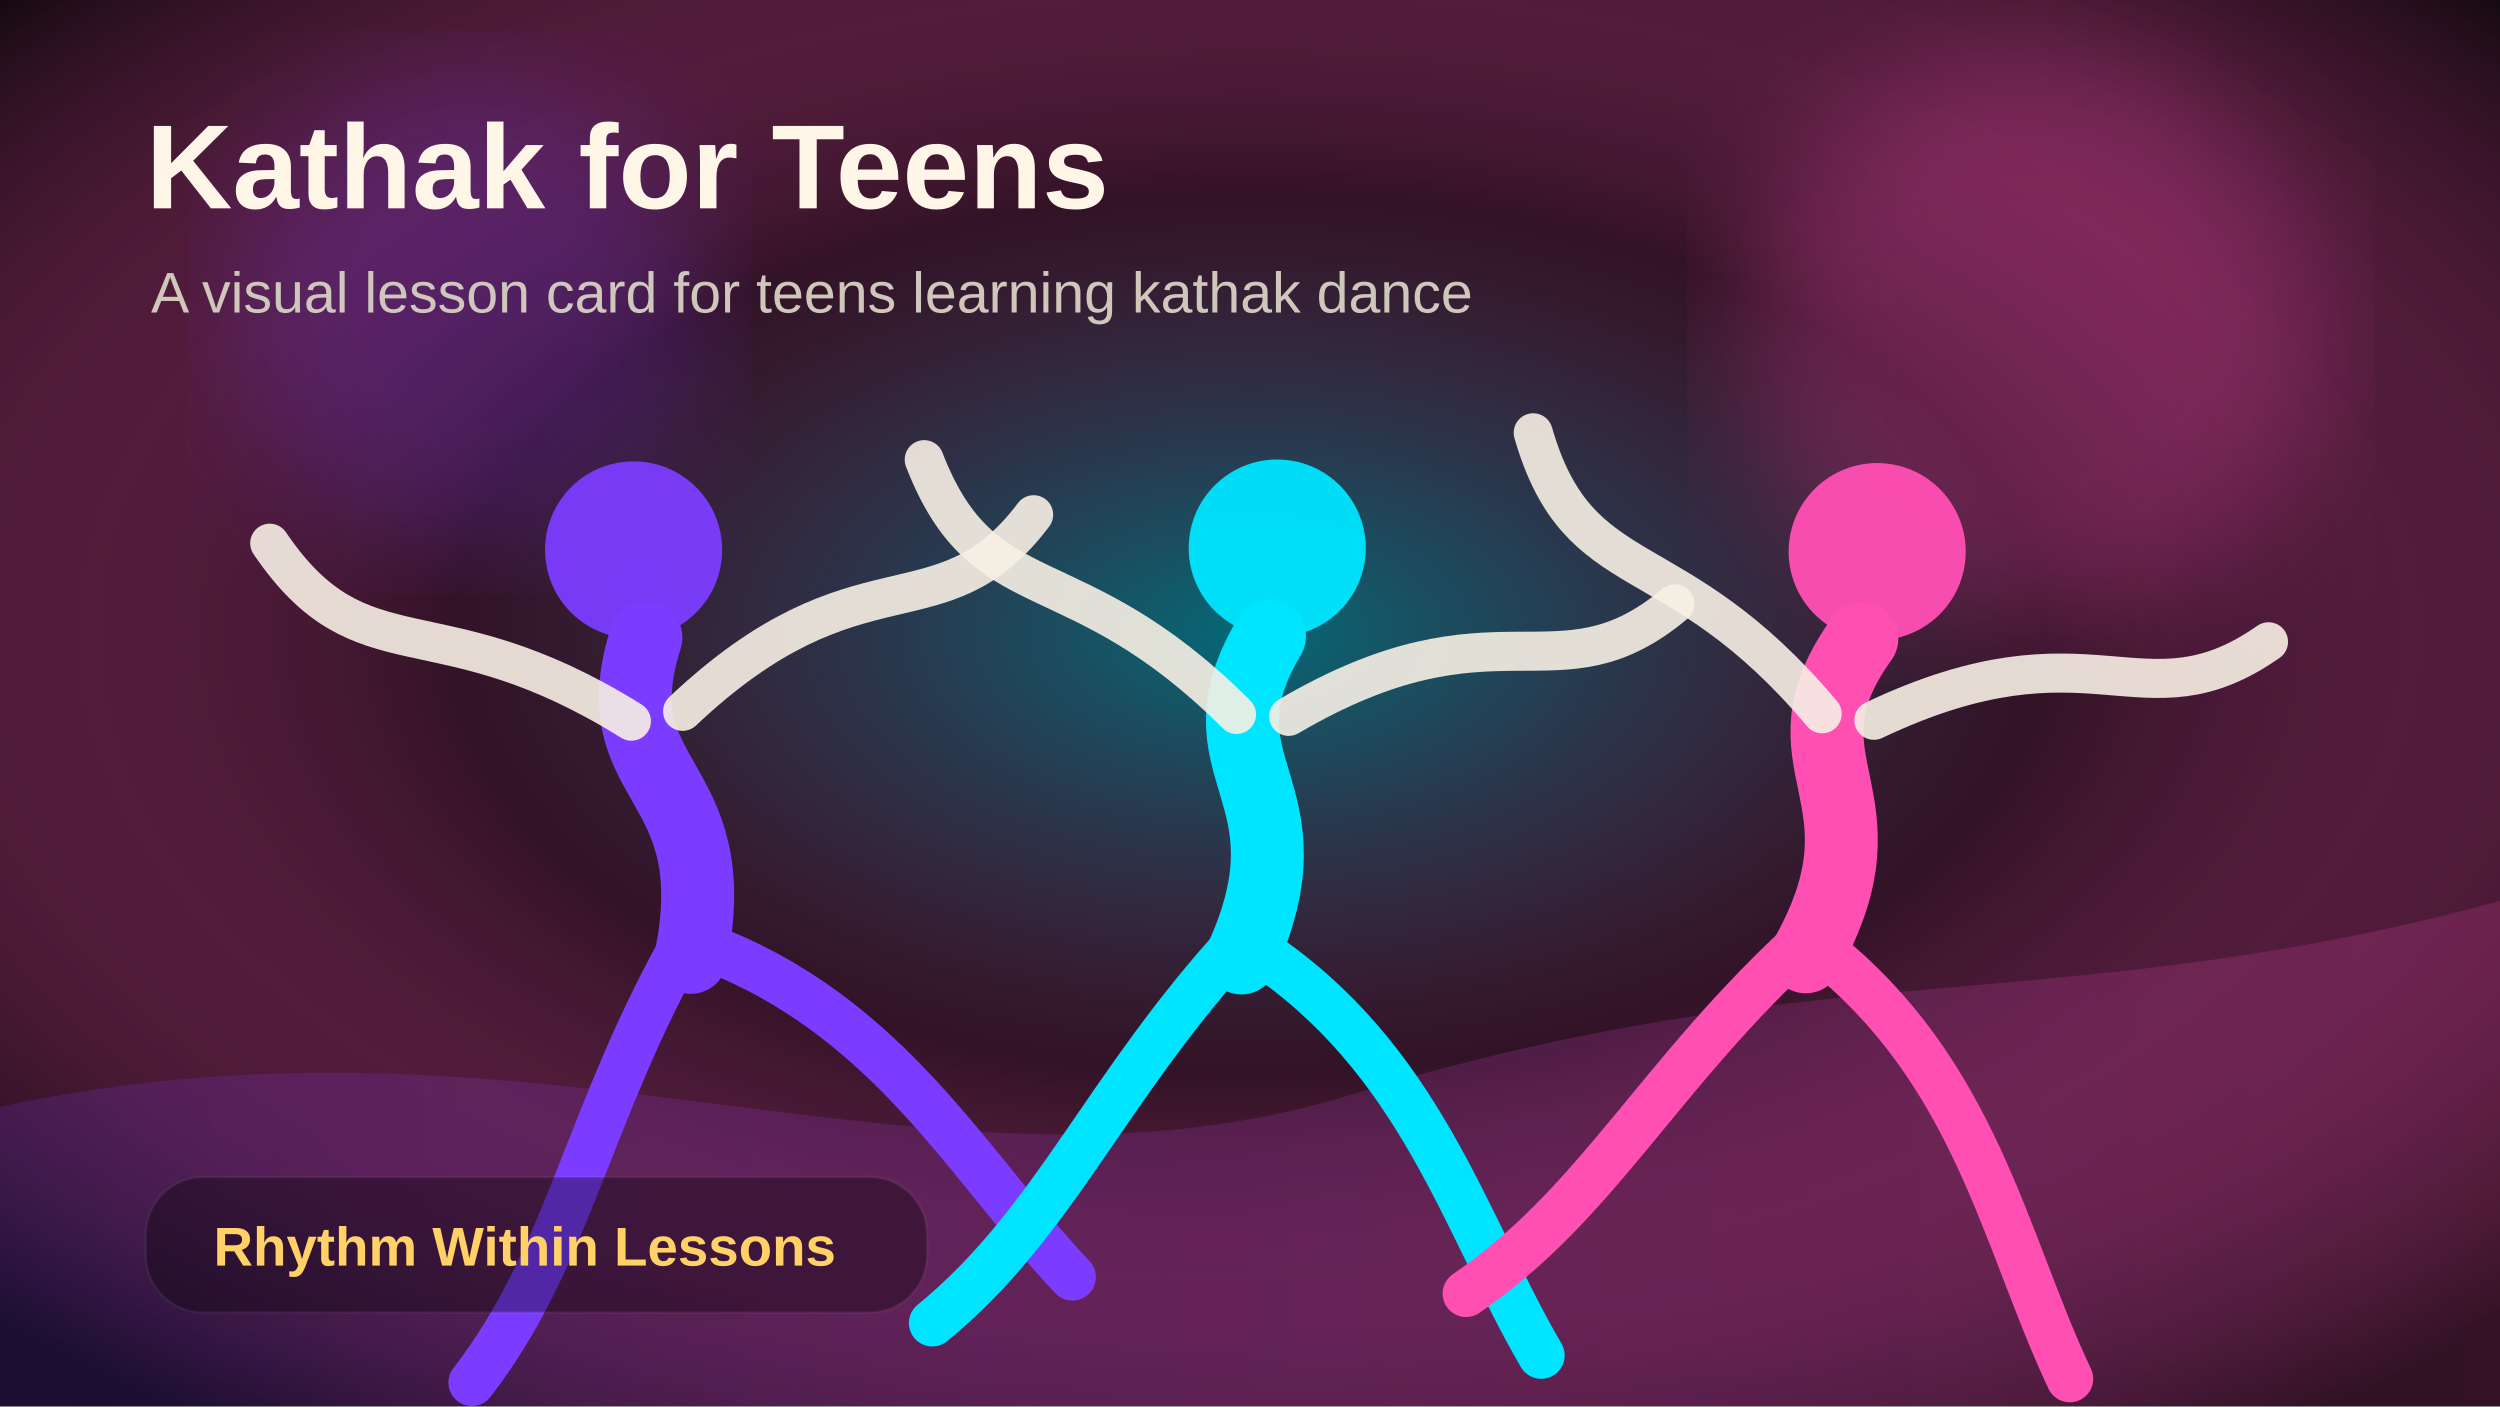
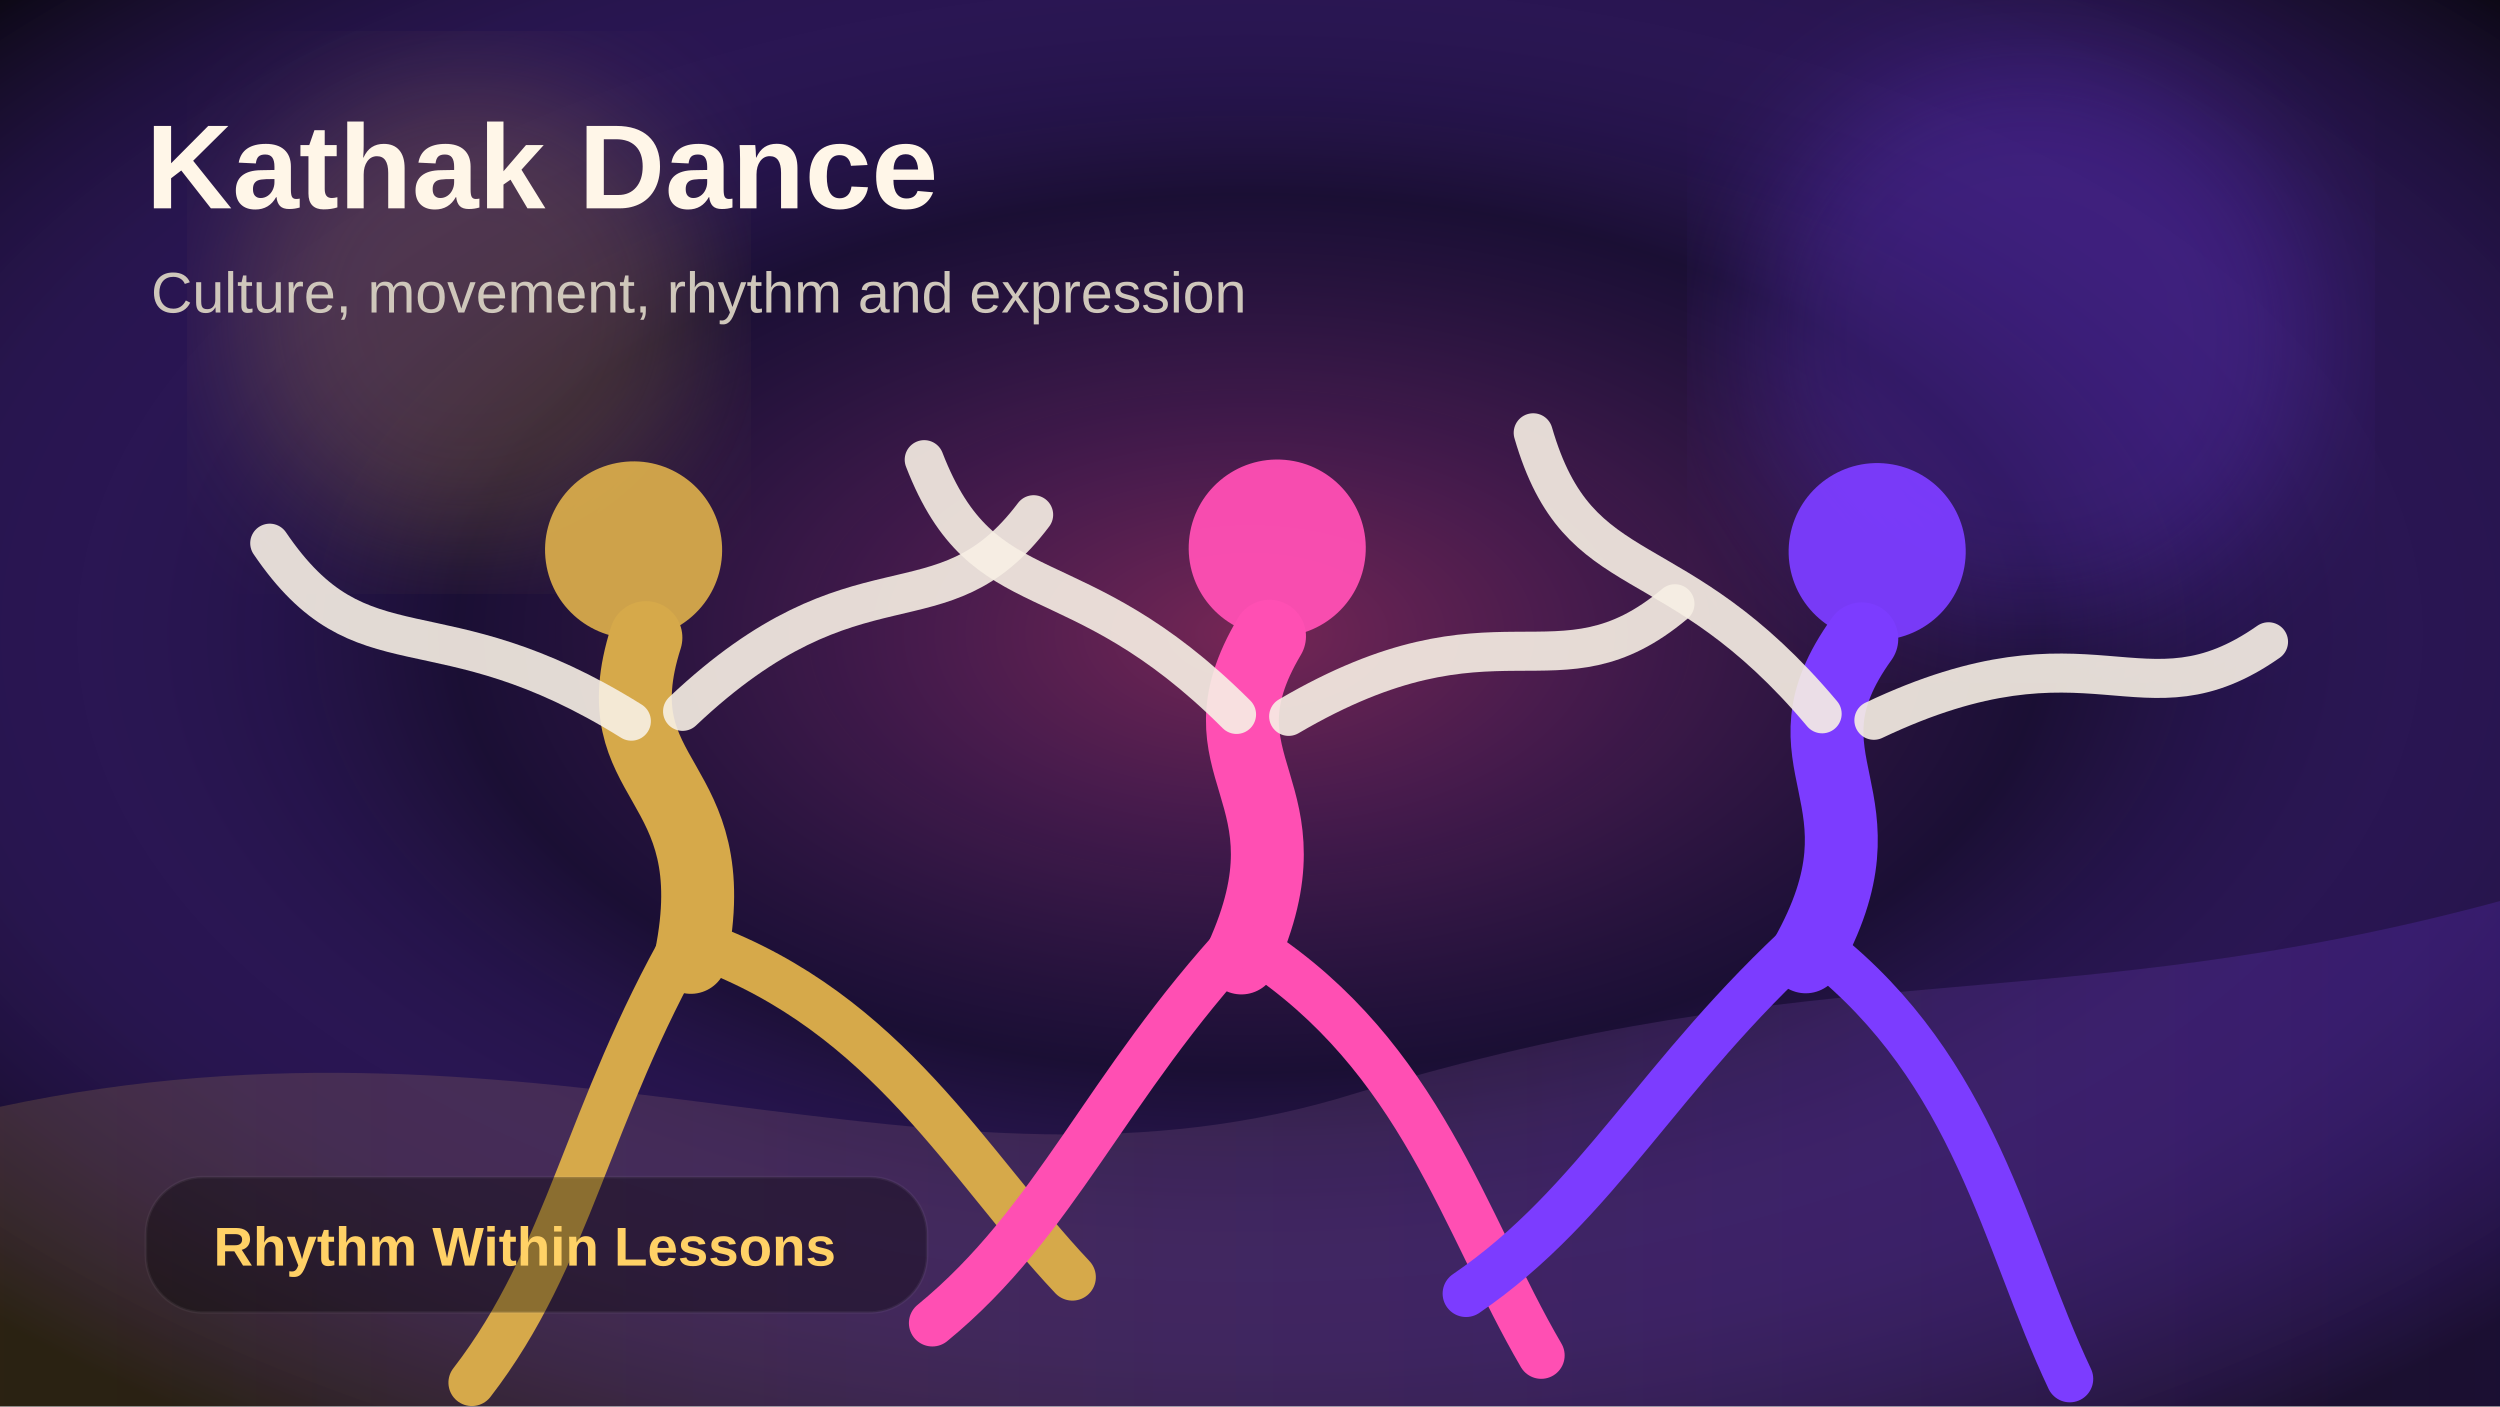
<svg xmlns="http://www.w3.org/2000/svg" viewBox="0 0 960 540" width="960" height="540">
  <defs>
    <radialGradient id="g" cx="50%" cy="45%" r="70%">
-       <stop stop-color="#00e5ff" stop-opacity=".45" />
-       <stop offset=".45" stop-color="#ff4fb3" stop-opacity=".18" />
+       <stop stop-color="#ff4fb3" stop-opacity=".45" />
+       <stop offset=".45" stop-color="#7c3cff" stop-opacity=".18" />
      <stop offset="1" stop-color="#050505" />
    </radialGradient>
    <linearGradient id="l" x1="0" x2="1">
-       <stop stop-color="#7c3cff" />
-       <stop offset="1" stop-color="#ff4fb3" />
+       <stop stop-color="#d6a94a" />
+       <stop offset="1" stop-color="#7c3cff" />
    </linearGradient>
    <filter id="blur">
      <feGaussianBlur stdDeviation="24" />
    </filter>
  </defs>
  <rect width="960" height="540" fill="#050507" />
  <rect width="960" height="540" fill="url(#g)" />
-   <circle cx="180" cy="120" r="90" fill="#7c3cff" opacity=".22" filter="url(#blur)" />
-   <circle cx="780" cy="130" r="110" fill="#ff4fb3" opacity=".25" filter="url(#blur)" />
+   <circle cx="180" cy="120" r="90" fill="#d6a94a" opacity=".22" filter="url(#blur)" />
+   <circle cx="780" cy="130" r="110" fill="#7c3cff" opacity=".25" filter="url(#blur)" />
  <path d="M0 425 C210 380 360 470 520 420 C700 365 790 392 960 346 L960 540 L0 540Z" fill="url(#l)" opacity=".18" />
  <g transform="translate(260,330) rotate(-8)">
+     <circle cx="0" cy="-120" r="34" fill="#d6a94a" opacity=".95" />
+     <path d="M0 -86 C-26 -32 24 -30 0 38" stroke="#d6a94a" stroke-width="28" stroke-linecap="round" fill="none" />
+     <path d="M-10 -55 C-78 -112 -110 -85 -138 -142" stroke="#f7efe4" stroke-width="15" stroke-linecap="round" fill="none" opacity=".9" />
+     <path d="M10 -56 C86 -110 112 -70 154 -112" stroke="#f7efe4" stroke-width="15" stroke-linecap="round" fill="none" opacity=".9" />
+     <path d="M0 30 C-48 92 -62 145 -106 188" stroke="#d6a94a" stroke-width="18" stroke-linecap="round" fill="none" />
+     <path d="M5 34 C72 70 94 132 128 180" stroke="#d6a94a" stroke-width="18" stroke-linecap="round" fill="none" />
+   </g>
+   <g transform="translate(480,330) rotate(5)">
+     <circle cx="0" cy="-120" r="34" fill="#ff4fb3" opacity=".95" />
+     <path d="M0 -86 C-26 -32 24 -30 0 38" stroke="#ff4fb3" stroke-width="28" stroke-linecap="round" fill="none" />
+     <path d="M-10 -55 C-78 -112 -110 -85 -138 -142" stroke="#f7efe4" stroke-width="15" stroke-linecap="round" fill="none" opacity=".9" />
+     <path d="M10 -56 C86 -110 112 -70 154 -112" stroke="#f7efe4" stroke-width="15" stroke-linecap="round" fill="none" opacity=".9" />
+     <path d="M0 30 C-48 92 -62 145 -106 188" stroke="#ff4fb3" stroke-width="18" stroke-linecap="round" fill="none" />
+     <path d="M5 34 C72 70 94 132 128 180" stroke="#ff4fb3" stroke-width="18" stroke-linecap="round" fill="none" />
+   </g>
+   <g transform="translate(700,330) rotate(10)">
    <circle cx="0" cy="-120" r="34" fill="#7c3cff" opacity=".95" />
    <path d="M0 -86 C-26 -32 24 -30 0 38" stroke="#7c3cff" stroke-width="28" stroke-linecap="round" fill="none" />
    <path d="M-10 -55 C-78 -112 -110 -85 -138 -142" stroke="#f7efe4" stroke-width="15" stroke-linecap="round" fill="none" opacity=".9" />
    <path d="M10 -56 C86 -110 112 -70 154 -112" stroke="#f7efe4" stroke-width="15" stroke-linecap="round" fill="none" opacity=".9" />
    <path d="M0 30 C-48 92 -62 145 -106 188" stroke="#7c3cff" stroke-width="18" stroke-linecap="round" fill="none" />
    <path d="M5 34 C72 70 94 132 128 180" stroke="#7c3cff" stroke-width="18" stroke-linecap="round" fill="none" />
  </g>
-   <g transform="translate(480,330) rotate(5)">
-     <circle cx="0" cy="-120" r="34" fill="#00e5ff" opacity=".95" />
-     <path d="M0 -86 C-26 -32 24 -30 0 38" stroke="#00e5ff" stroke-width="28" stroke-linecap="round" fill="none" />
-     <path d="M-10 -55 C-78 -112 -110 -85 -138 -142" stroke="#f7efe4" stroke-width="15" stroke-linecap="round" fill="none" opacity=".9" />
-     <path d="M10 -56 C86 -110 112 -70 154 -112" stroke="#f7efe4" stroke-width="15" stroke-linecap="round" fill="none" opacity=".9" />
-     <path d="M0 30 C-48 92 -62 145 -106 188" stroke="#00e5ff" stroke-width="18" stroke-linecap="round" fill="none" />
-     <path d="M5 34 C72 70 94 132 128 180" stroke="#00e5ff" stroke-width="18" stroke-linecap="round" fill="none" />
-   </g>
-   <g transform="translate(700,330) rotate(10)">
-     <circle cx="0" cy="-120" r="34" fill="#ff4fb3" opacity=".95" />
-     <path d="M0 -86 C-26 -32 24 -30 0 38" stroke="#ff4fb3" stroke-width="28" stroke-linecap="round" fill="none" />
-     <path d="M-10 -55 C-78 -112 -110 -85 -138 -142" stroke="#f7efe4" stroke-width="15" stroke-linecap="round" fill="none" opacity=".9" />
-     <path d="M10 -56 C86 -110 112 -70 154 -112" stroke="#f7efe4" stroke-width="15" stroke-linecap="round" fill="none" opacity=".9" />
-     <path d="M0 30 C-48 92 -62 145 -106 188" stroke="#ff4fb3" stroke-width="18" stroke-linecap="round" fill="none" />
-     <path d="M5 34 C72 70 94 132 128 180" stroke="#ff4fb3" stroke-width="18" stroke-linecap="round" fill="none" />
-   </g>
-   <text x="56" y="80" fill="#fff6e8" font-size="46" font-family="Arial, sans-serif" font-weight="800">Kathak for Teens</text>
-   <text x="58" y="120" fill="#cfc7bb" font-size="22" font-family="Arial, sans-serif">A visual lesson card for teens learning kathak dance</text>
+   <text x="56" y="80" fill="#fff6e8" font-size="46" font-family="Arial, sans-serif" font-weight="800">Kathak Dance</text>
+   <text x="58" y="120" fill="#cfc7bb" font-size="22" font-family="Arial, sans-serif">Culture, movement, rhythm and expression</text>
  <rect x="56" y="452" rx="22" ry="22" width="300" height="52" fill="#000" opacity=".35" stroke="#fff" stroke-opacity=".14" />
  <text x="82" y="486" fill="#ffd166" font-size="21" font-family="Arial, sans-serif" font-weight="700">Rhythm Within Lessons</text>
</svg>
